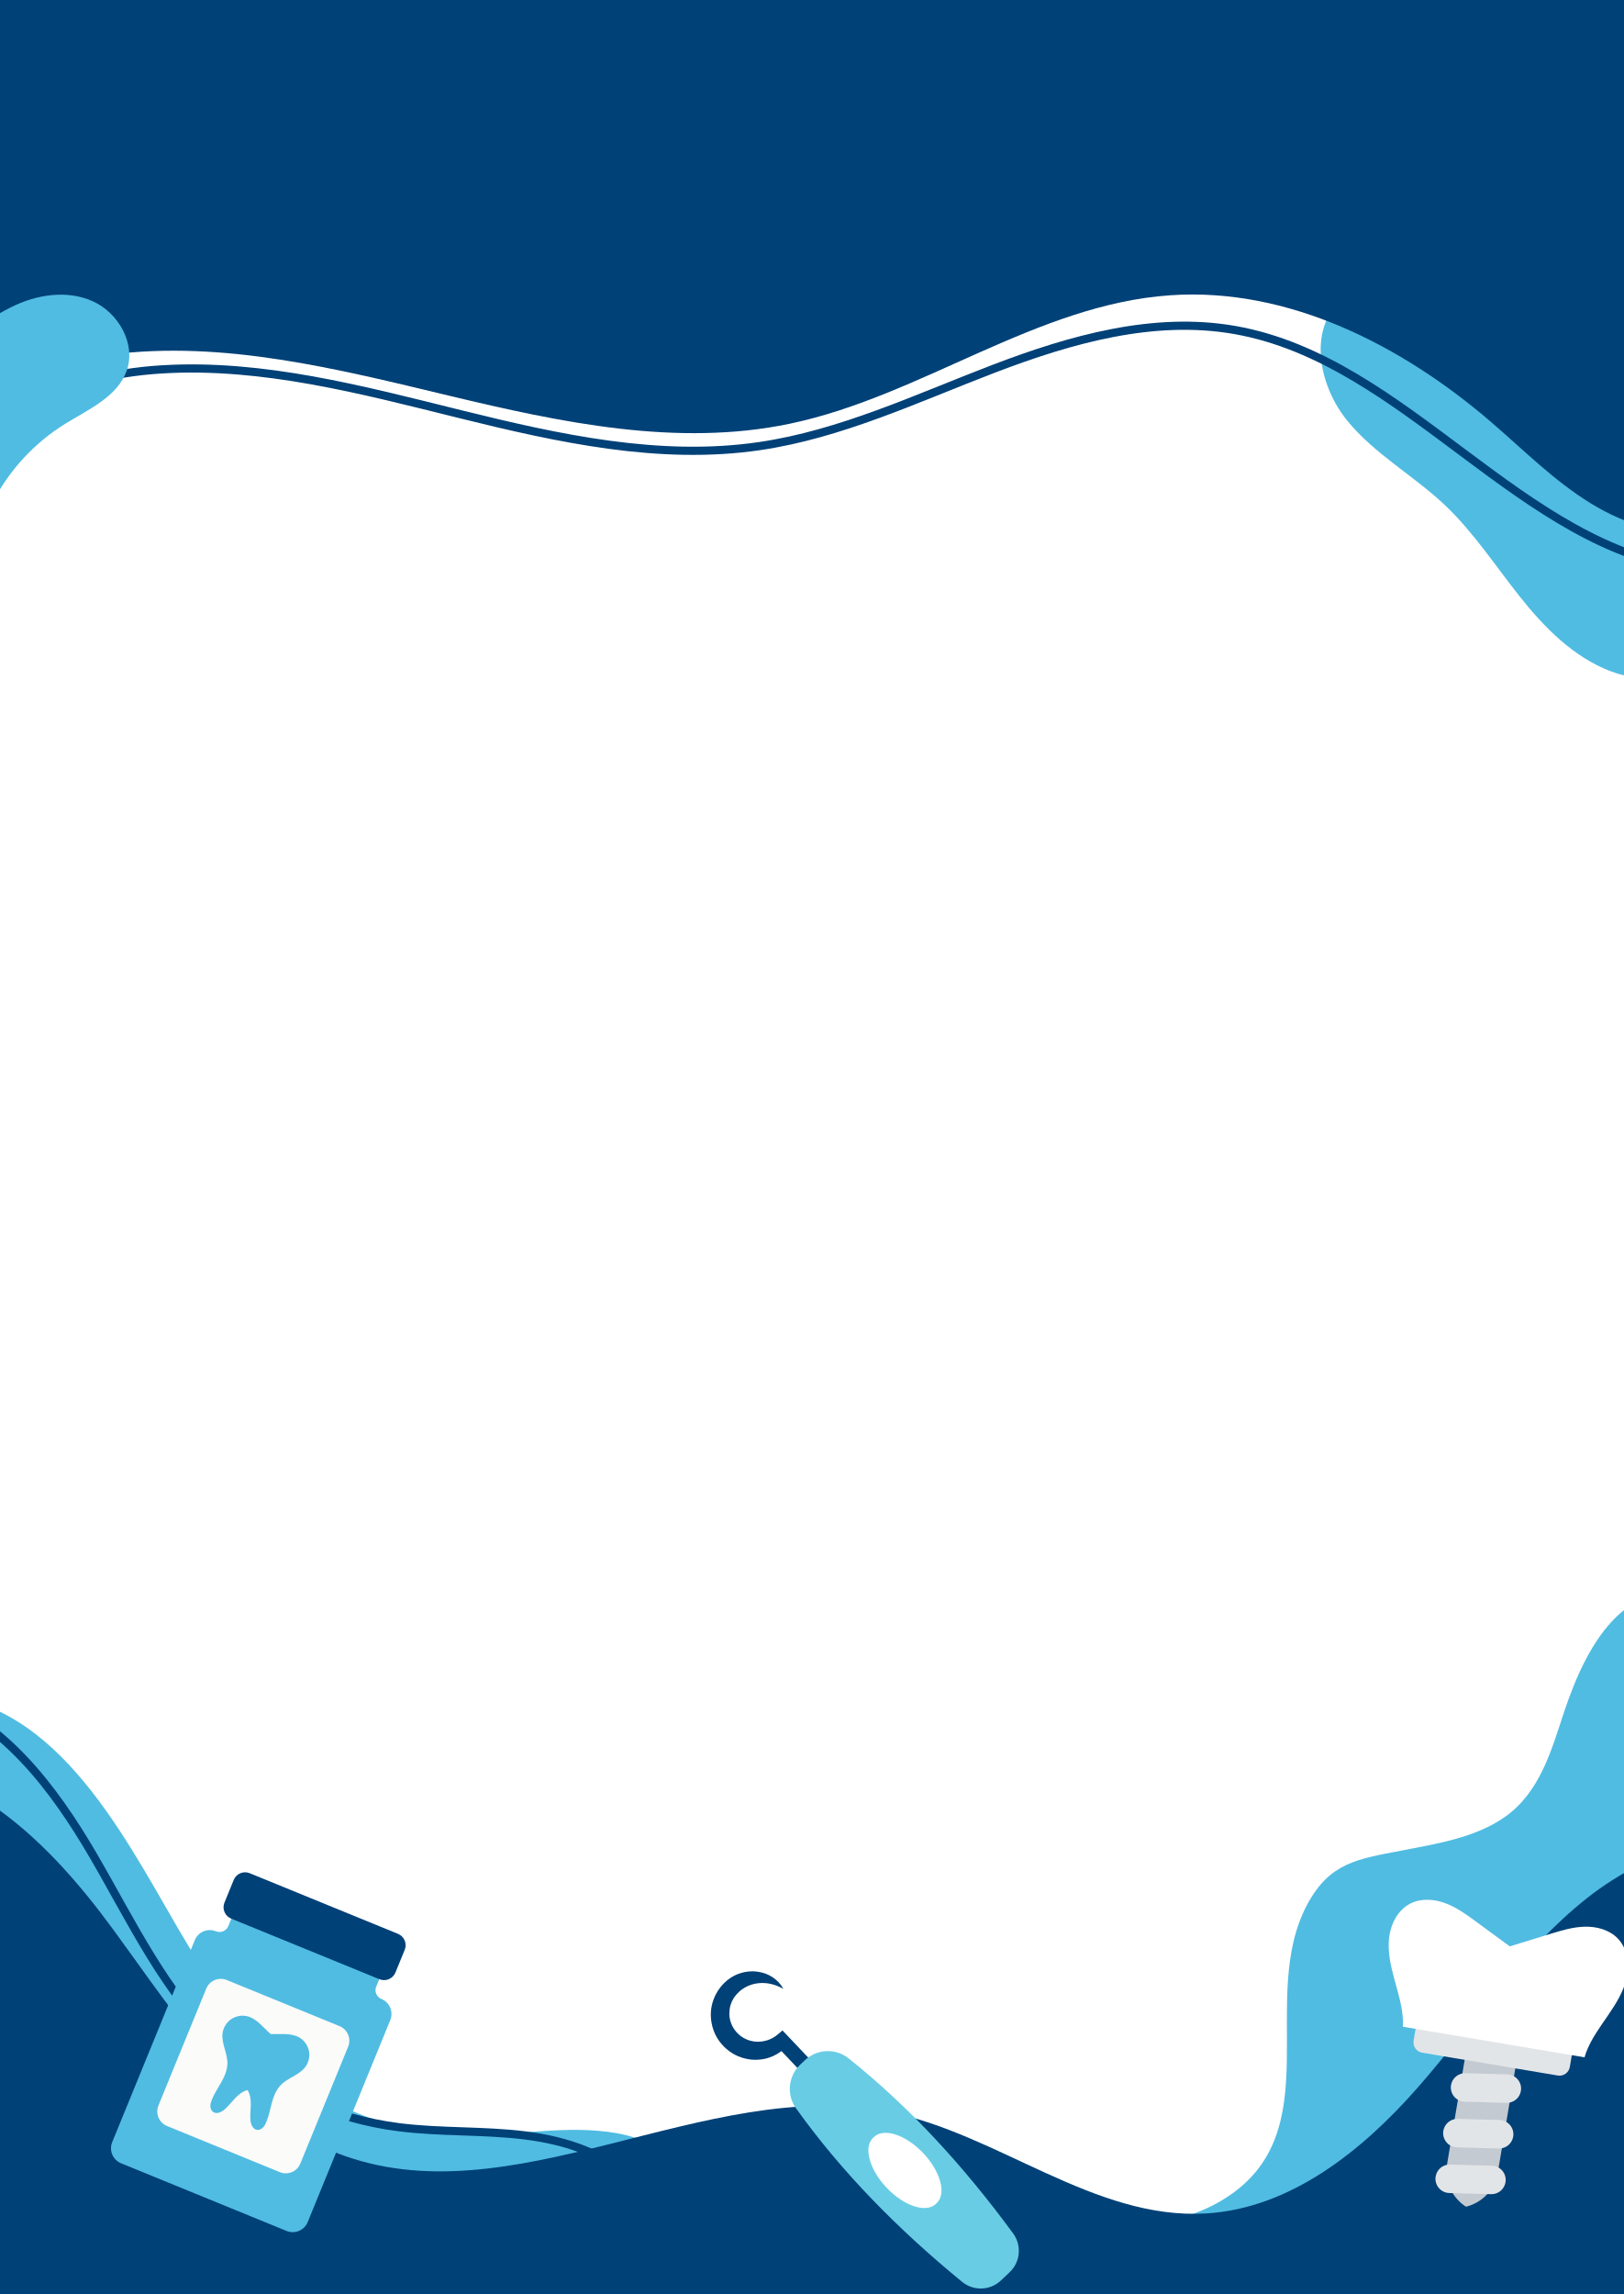
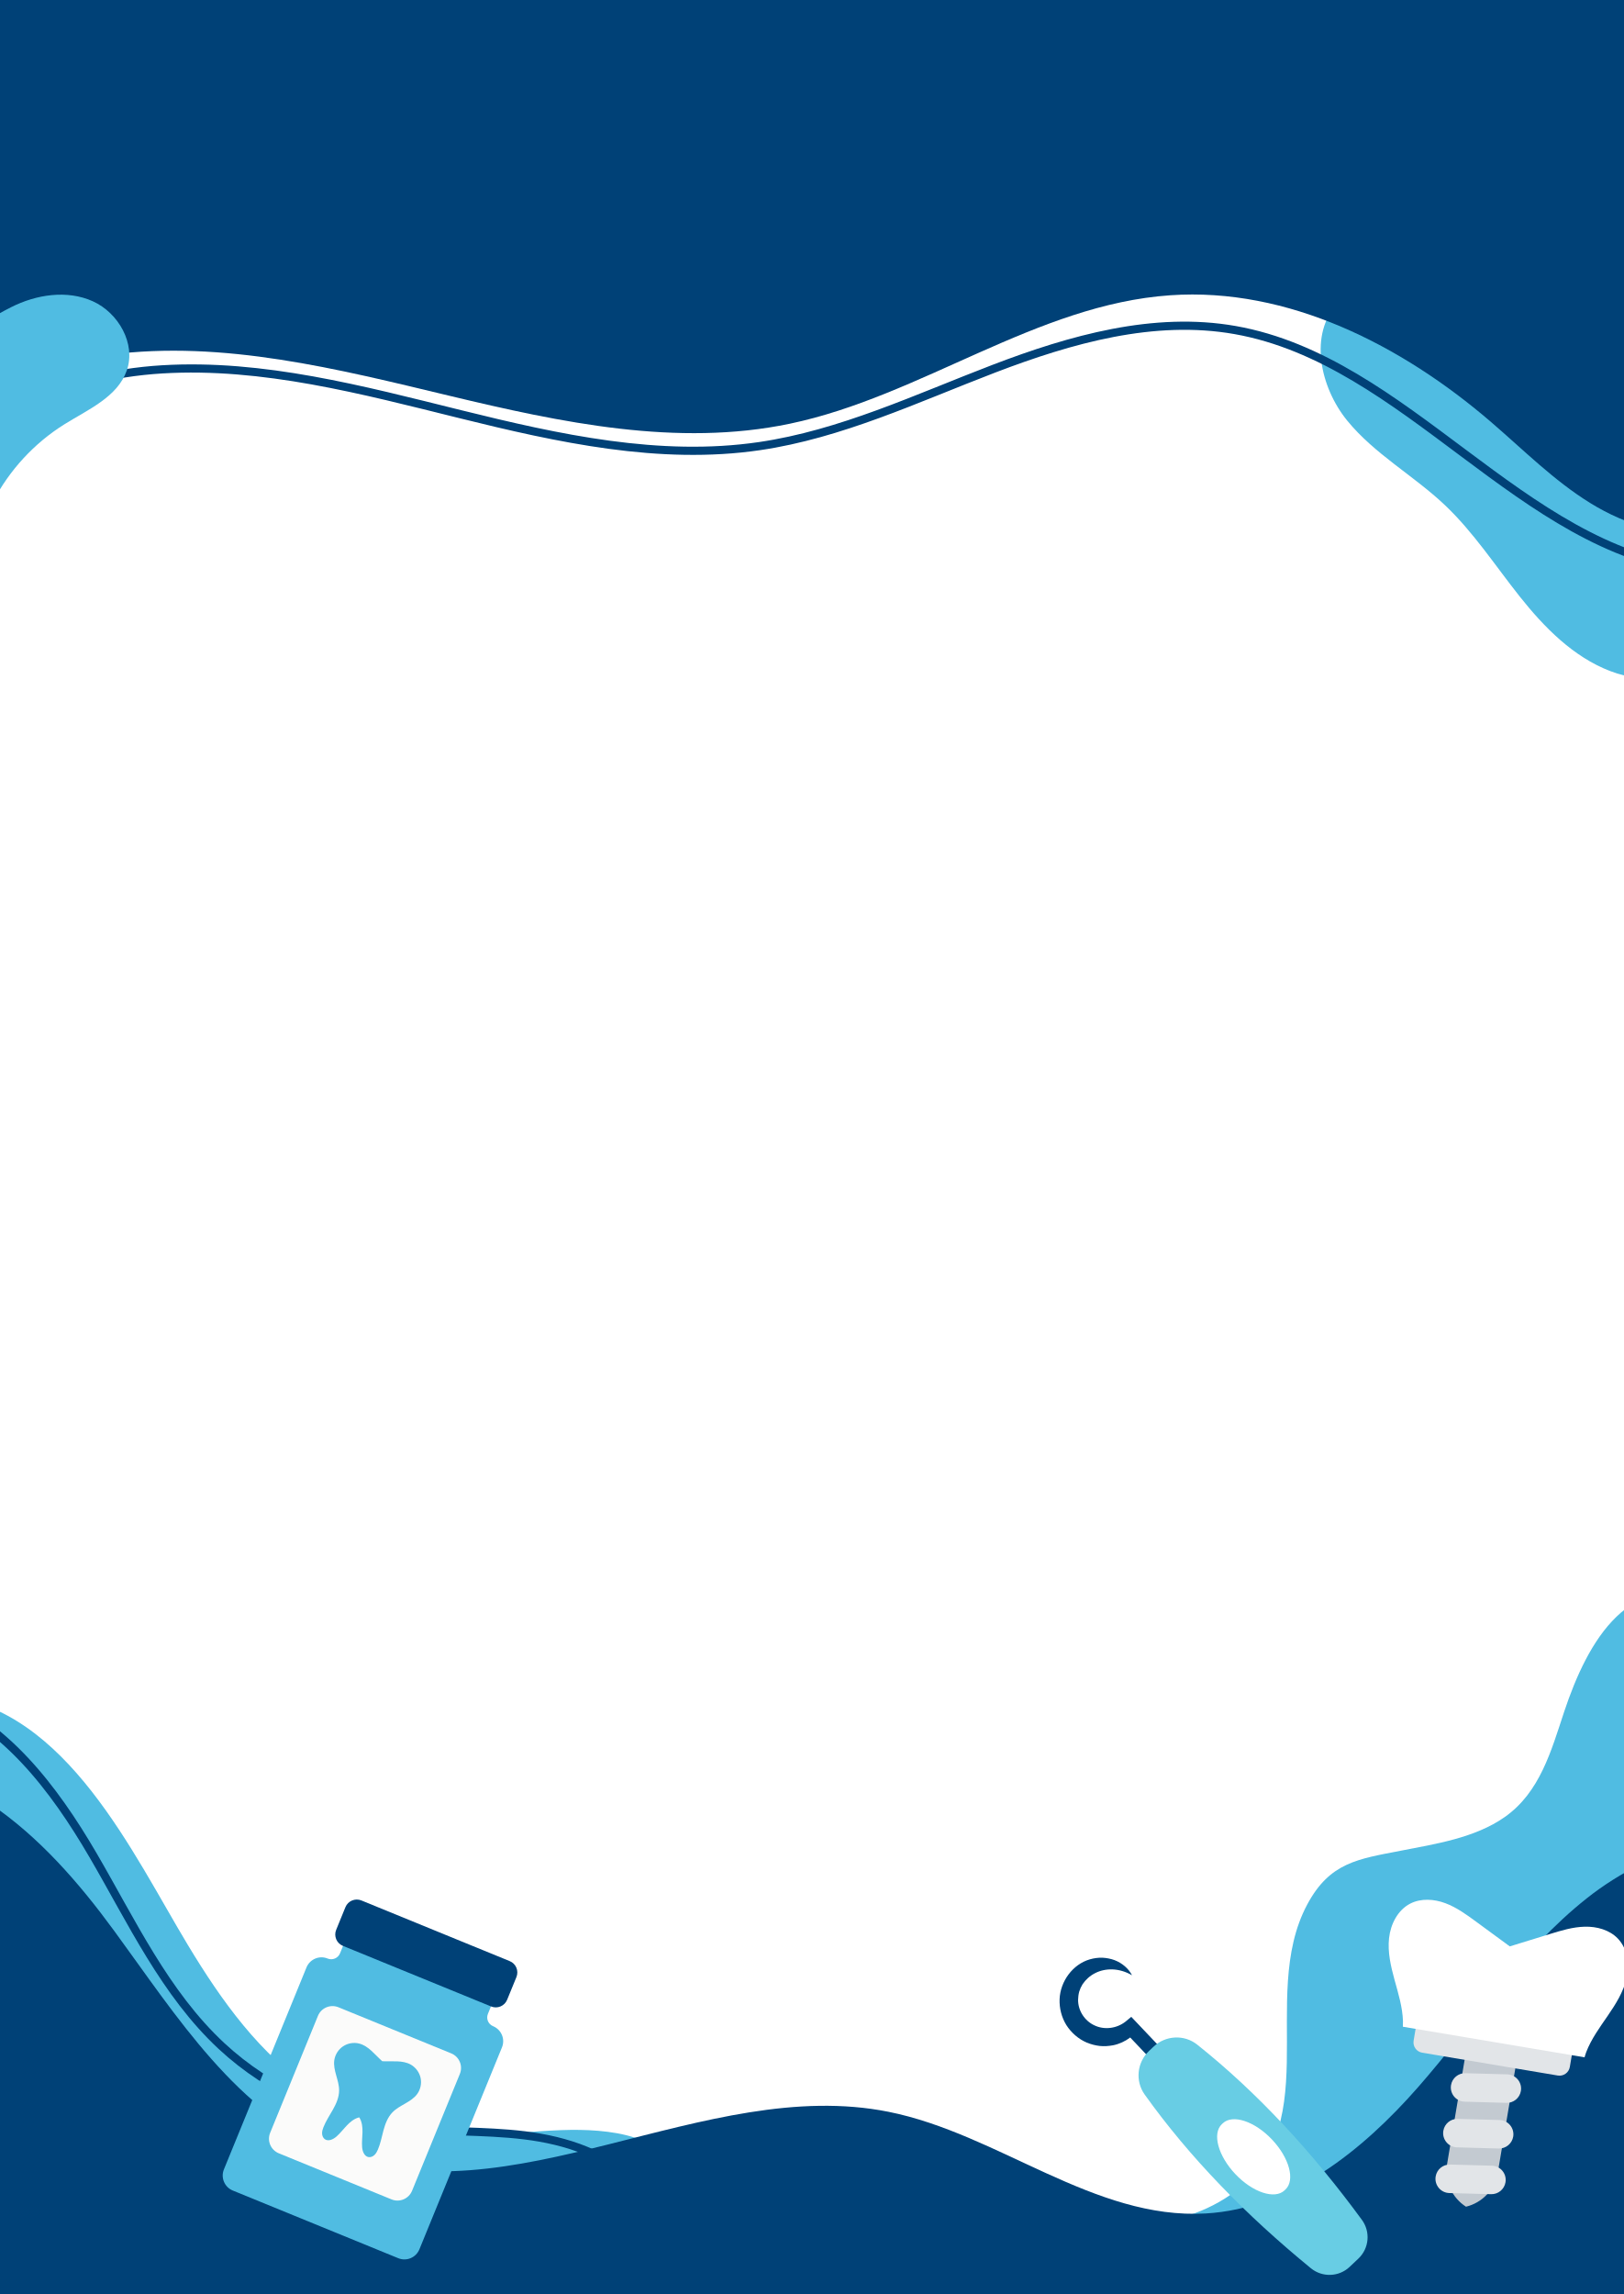
<svg xmlns="http://www.w3.org/2000/svg" version="1.2" viewBox="0 0.11 595.276 841.89" width="596" height="842">
  <defs>
    <clipPath clipPathUnits="userSpaceOnUse" id="cp1">
      <path d="m603.78 850.5h-612.28v-858.89h612.28z" />
    </clipPath>
    <clipPath clipPathUnits="userSpaceOnUse" id="cp2">
      <path d="m603.78 850.5h-612.28v-858.89h612.28z" />
    </clipPath>
  </defs>
  <style>
- 		tspan { white-space:pre } 
		.s0 { fill: #ffffff } 
		.s1 { fill: #50bce2 } 
		.s2 { fill: #004177 } 
		.s3 { fill: none;stroke: #004177;stroke-miterlimit:10;stroke-width: 3 } 
		.s4 { fill: #68cde4 } 
		.s5 { fill: #c3cad1 } 
		.s6 { fill: #e2e5e8 } 
		.s7 { fill: #fbfbfa } 
	</style>
  <g id="PRINT">
    <path id="&lt;Path&gt;" class="s0" d="m603.78 850.5h-612.28v-858.89h612.28z" />
    <g id="&lt;Clip Group&gt;" clip-path="url(#cp1)">
      <g id="&lt;Group&gt;">
        <g id="&lt;Group&gt;">
-           <path id="&lt;Path&gt;" class="s1" d="m549.77 120.36c-8.86-6.41-17.98-12.95-28.54-15.81-10.56-2.87-23.03-1.31-30.49 6.68-10.79 11.54-6.57 31 3.41 43.25 9.98 12.24 24.29 20.1 35.78 30.94 10.55 9.97 18.53 22.28 27.56 33.64 9.03 11.36 19.65 22.15 33.2 27.34 13.55 5.19 30.6 3.47 40.25-7.36 13.41-15.05 10.42-48.12-3.34-62.19-21.39-21.85-53.02-38.54-77.83-56.49z" />
+           <path id="&lt;Path&gt;" class="s1" d="m549.77 120.36c-8.87-6.41-17.98-12.95-28.54-15.81-10.56-2.87-23.03-1.31-30.49 6.68-10.79 11.54-6.57 31 3.41 43.25 9.98 12.24 24.29 20.09 35.78 30.94 10.55 9.97 18.53 22.28 27.56 33.64 9.03 11.36 19.65 22.15 33.2 27.34 13.55 5.19 30.6 3.47 40.25-7.37 13.41-15.04 10.42-48.11-3.34-62.18-21.38-21.85-53.02-38.54-77.83-56.49z" />
        </g>
        <g id="&lt;Group&gt;">
-           <path id="&lt;Path&gt;" class="s2" d="m39.91 130.29c41.78-5.44 83.76 5.25 124.73 15.07 40.97 9.83 83.66 18.89 124.89 10.26 48.31-10.11 90.45-43.76 139.69-47.15 43.17-2.98 84.87 18.27 117.69 46.48 11.9 10.24 23.07 21.52 36.43 29.77 13.35 8.26 29.6 13.32 44.85 9.58 27.96-6.85 41.07-38.73 46.67-66.96 8.34-42.03 8.89-87.99-12.46-125.14-21.94-38.17-63.44-60.93-105.16-75.02-117.05-39.52-244.29-24.69-367.82-23.01-58.5 0.8-119.13-1.07-172.89 22.01-43.17 18.54-79.29 53.02-99.81 95.29-18.94 39.01-24.45 84.37-15.62 126.81 3.24 15.59 10.63 46.31 31.91 44.83 17.8-1.23 30.38-26.42 43.19-36.6 18.15-14.42 40.8-23.24 63.71-26.22z" />
+           <path id="&lt;Path&gt;" class="s2" d="m39.91 130.29c41.78-5.44 83.76 5.25 124.73 15.07 40.97 9.83 83.66 18.89 124.89 10.26 48.31-10.11 90.45-43.76 139.69-47.15 43.17-2.98 84.87 18.28 117.69 46.49 11.9 10.23 23.07 21.51 36.43 29.76 13.35 8.26 29.6 13.32 44.85 9.58 27.96-6.85 41.07-38.73 46.67-66.96 8.34-42.03 8.89-87.99-12.46-125.14-21.94-38.17-63.44-60.93-105.16-75.02-117.05-39.52-244.29-24.69-367.82-23.01-58.5 0.8-119.13-1.07-172.89 22.01-43.17 18.54-79.29 53.02-99.81 95.29-18.94 39.01-24.45 84.36-15.62 126.81 3.24 15.59 10.63 46.31 31.91 44.83 17.8-1.24 30.38-26.42 43.19-36.6 18.15-14.42 40.8-23.24 63.71-26.22z" />
        </g>
        <g id="&lt;Group&gt;">
-           <path id="&lt;Path&gt;" class="s3" d="m621.43 209.07c-63.6-7.5-105.37-76.68-168.43-87.83-29.81-5.27-60.28 3.37-88.56 14.19-28.28 10.82-56.08 24.02-86.04 28.41-36.64 5.37-73.8-2.81-109.75-11.72-35.95-8.91-72.44-18.67-109.41-16.46-36.97 2.21-75.3 18.71-93.63 50.89" />
+           <path id="&lt;Path&gt;" class="s3" d="m621.43 209.07c-63.6-7.5-105.37-76.68-168.43-87.83-29.81-5.27-60.28 3.37-88.56 14.19-28.27 10.82-56.08 24.02-86.04 28.41-36.64 5.37-73.8-2.81-109.75-11.72-35.95-8.91-72.44-18.67-109.41-16.46-36.97 2.21-75.3 18.71-93.63 50.89" />
        </g>
        <g id="&lt;Group&gt;">
-           <path id="&lt;Path&gt;" class="s1" d="m3.77 112.84c9.24-4.66 20.52-6.42 29.96-2.17 9.44 4.25 15.9 15.61 12.49 25.38-3.4 9.76-14.18 14.33-22.94 19.8-11.03 6.89-20.15 16.78-26.14 28.31-3.32 6.4-6.84 14.22-13.96 15.35-7.14 1.13-13.12-5.49-16.15-12.06-15.37-33.35 8.5-60.37 36.74-74.61z" />
+           <path id="&lt;Path&gt;" class="s1" d="m3.77 112.84c9.24-4.66 20.52-6.42 29.96-2.17 9.44 4.25 15.9 15.61 12.49 25.38-3.4 9.76-14.18 14.33-22.94 19.8-11.02 6.89-20.15 16.78-26.14 28.31-3.32 6.4-6.84 14.22-13.96 15.35-7.13 1.13-13.12-5.49-16.15-12.06-15.37-33.35 8.5-60.37 36.74-74.61z" />
        </g>
      </g>
    </g>
    <g id="&lt;Clip Group&gt;" clip-path="url(#cp2)">
      <g id="&lt;Group&gt;">
-         <path id="&lt;Path&gt;" class="s1" d="m378 803.11c18.12 17.32 50.08 17.02 71 4 39.24-24.43 11.86-73.28 30.49-108.09 8.25-15.42 18.61-16.65 34.24-19.69 12.73-2.48 27.32-4.68 38.27-12.4 12.91-9.09 17.04-24.36 21.75-38.55 8.7-26.16 23.99-53.18 55.5-41.29 24.11 9.1 34.36 38.98 42.3 61.35 12.71 35.8 16.98 64.96 4.73 101.93-29.71 89.68-146.79 166.85-241.65 135.81-24.3-7.95-53.98-28.13-57.63-55.31-0.84-6.28-5.57-25.5 1-27.76z" />
+         <path id="&lt;Path&gt;" class="s1" d="m378 803.11c18.13 17.32 50.08 17.02 71 4 39.24-24.43 11.86-73.28 30.49-108.09 8.25-15.42 18.61-16.65 34.24-19.69 12.73-2.48 27.32-4.68 38.27-12.4 12.91-9.09 17.04-24.36 21.75-38.55 8.7-26.16 23.99-53.18 55.5-41.29 24.11 9.1 34.36 38.98 42.3 61.35 12.71 35.8 16.98 64.95 4.73 101.93-29.71 89.68-146.79 166.85-241.65 135.81-24.3-7.95-53.98-28.14-57.63-55.31-0.84-6.28-5.57-25.5 1-27.76z" />
        <g id="&lt;Group&gt;">
-           <path id="&lt;Path&gt;" class="s1" d="m68.66 713.97c12.27 20.34 26.47 40.32 46.35 53.33 16.47 10.77 36.22 16.16 55.9 16.4 18.43 0.22 37.03-3.92 55.18-0.71 18.16 3.2 36.63 17.3 35.87 35.72-0.47 11.34-8.29 21.39-17.96 27.32-9.68 5.92-21.05 8.37-32.24 10.23-57.54 9.53-118.49 5.45-171.14-19.64-52.64-25.1-95.84-72.89-107.79-129.97-6.54-31.27 3.23-88.56 46.63-84.13 44.64 4.57 69.09 58.13 89.2 91.45z" />
+           <path id="&lt;Path&gt;" class="s1" d="m68.66 713.97c12.27 20.34 26.47 40.32 46.35 53.33 16.47 10.77 36.22 16.16 55.9 16.4 18.43 0.22 37.03-3.92 55.18-0.71 18.16 3.21 36.63 17.3 35.87 35.72-0.47 11.34-8.28 21.39-17.96 27.32-9.68 5.92-21.05 8.37-32.24 10.23-57.54 9.53-118.49 5.45-171.14-19.64-52.64-25.1-95.84-72.89-107.79-129.97-6.54-31.27 3.23-88.56 46.63-84.13 44.64 4.57 69.09 58.13 89.2 91.45z" />
        </g>
        <g id="&lt;Group&gt;">
-           <path id="&lt;Path&gt;" class="s3" d="m-25.46 622.51c26.6 9.64 44.95 33.91 59.22 58.35 14.26 24.44 26.48 50.85 47.2 70.12 17.78 16.54 41.1 26.76 65.2 29.82 15.27 1.93 30.78 1.1 46.06 2.98 15.27 1.87 30.95 6.93 41.31 18.32" />
+           <path id="&lt;Path&gt;" class="s3" d="m-25.46 622.51c26.6 9.64 44.95 33.91 59.22 58.35 14.26 24.44 26.48 50.85 47.2 70.12 17.78 16.54 41.1 26.76 65.2 29.82 15.27 1.93 30.78 1.1 46.06 2.97 15.27 1.88 30.95 6.94 41.31 18.33" />
        </g>
        <g id="&lt;Group&gt;">
-           <path id="&lt;Path&gt;" class="s2" d="m41.43 708.51c23.1 31.53 45.34 67.34 81.7 81.67 63.93 25.18 135.27-28.52 202.65-15.05 40.32 8.06 75.43 39.7 116.48 37.31 31-1.8 57.46-23.01 77.92-46.37 20.47-23.36 37.6-50.07 61.95-69.33 24.36-19.27 59.24-29.78 86.67-15.23 19.87 10.54 31.8 32.15 36.65 54.11 10.08 45.54-6.74 94.42-37.34 129.63-30.59 35.2-73.53 57.9-118.15 71.48-44.63 13.59-91.31 18.71-137.68 23.78q-79.64 8.7-159.28 17.4c-42.37 4.63-85.02 9.27-127.55 6.29-42.52-2.98-85.36-14.03-120.39-38.32-44.17-30.63-72.87-80.93-82.2-133.87-7.31-41.54-3.27-84.53 8.63-124.83 3.67-12.41 8.02-30.83 21.02-36.96 14.1-6.65 32.07 4.08 43.48 11.78 18.03 12.19 32.67 29.06 45.44 46.51z" />
+           <path id="&lt;Path&gt;" class="s2" d="m41.43 708.51c23.1 31.53 45.34 67.34 81.7 81.67 63.93 25.18 135.27-28.52 202.65-15.05 40.32 8.06 75.43 39.7 116.48 37.31 31-1.8 57.46-23.01 77.92-46.37 20.47-23.36 37.6-50.07 61.95-69.33 24.36-19.27 59.24-29.78 86.67-15.23 19.86 10.54 31.8 32.15 36.65 54.11 10.08 45.54-6.74 94.42-37.34 129.63-30.59 35.2-73.53 57.9-118.15 71.48-44.63 13.59-91.31 18.72-137.68 23.78q-79.64 8.7-159.28 17.4c-42.38 4.63-85.02 9.27-127.55 6.29-42.52-2.98-85.36-14.03-120.39-38.32-44.17-30.63-72.87-80.93-82.2-133.87-7.31-41.54-3.27-84.53 8.63-124.83 3.67-12.41 8.03-30.83 21.02-36.96 14.1-6.64 32.07 4.08 43.48 11.79 18.03 12.18 32.67 29.06 45.44 46.5z" />
        </g>
        <g id="&lt;Group&gt;">
          <g id="&lt;Group&gt;">
-             <path id="&lt;Path&gt;" class="s2" d="m280.77 724.48c-1.41-0.53-2.93-0.81-4.48-0.9-1.56-0.04-3.13 0.17-4.66 0.62-6.19 1.8-10.8 8.01-11.05 14.63-0.12 3.3 0.73 6.65 2.49 9.49 1.8 2.8 4.39 5.08 7.45 6.4q2.32 0.96 4.79 1.25c1.64 0.17 3.3 0.06 4.91-0.25 2.29-0.46 4.44-1.47 6.28-2.86l7.52 7.94 3.99-3.79-9.35-9.86-1.78-1.87-2.11 1.76-0.01 0.01c-3.34 2.6-7.87 3.07-11.42 1.35-3.56-1.64-6.02-5.42-5.97-9.39 0.03-0.98 0.14-1.97 0.4-2.94q0.43-1.44 1.23-2.73c1.13-1.69 2.69-3.11 4.57-4.07 3.77-1.95 8.85-2.02 13.6 0.76-1.26-2.45-3.59-4.47-6.4-5.55z" />
+             <path id="&lt;Path&gt;" class="s2" d="m408.77 719.48c-1.41-0.53-2.93-0.81-4.48-0.9-1.56-0.04-3.13 0.17-4.66 0.62-6.19 1.8-10.8 8.01-11.05 14.63-0.12 3.3 0.73 6.65 2.49 9.49 1.8 2.8 4.39 5.08 7.45 6.4q2.32 0.96 4.79 1.25c1.65 0.17 3.3 0.05 4.91-0.25 2.29-0.46 4.44-1.47 6.28-2.86l7.52 7.94 3.99-3.79-9.35-9.86-1.77-1.87-2.12 1.76-0.01 0.01c-3.34 2.6-7.87 3.07-11.42 1.35-3.56-1.64-6.02-5.42-5.97-9.39 0.03-0.98 0.14-1.97 0.4-2.94q0.43-1.44 1.23-2.73c1.13-1.69 2.69-3.11 4.57-4.07 3.76-1.95 8.85-2.02 13.6 0.76-1.26-2.45-3.59-4.47-6.4-5.55z" />
          </g>
-           <path id="&lt;Path&gt;" class="s4" d="m367.05 837.03c-3.94 3.74-10.05 3.95-14.25 0.51-23.77-19.46-44.43-40.54-61-63.75-3.54-4.96-2.81-11.8 1.61-15.99l1.64-1.56c4.42-4.19 11.29-4.55 16.05-0.75 22.31 17.77 42.26 39.51 60.43 64.29 3.21 4.37 2.68 10.46-1.26 14.2z" />
-           <path id="&lt;Path&gt;" class="s0" d="m343.32 808.79q-0.08 0.08-0.17 0.17c-3.61 3.42-11.69 0.76-18.05-5.95-6.35-6.7-8.58-14.91-4.97-18.33q0.08-0.08 0.18-0.16 0.08-0.09 0.17-0.17c3.61-3.43 11.69-0.77 18.04 5.94 6.36 6.7 8.59 14.91 4.98 18.33q-0.09 0.09-0.18 0.17z" />
+           <path id="&lt;Path&gt;" class="s4" d="m495.05 832.03c-3.94 3.74-10.05 3.95-14.25 0.51-23.77-19.46-44.43-40.54-61-63.75-3.54-4.96-2.81-11.8 1.61-15.99l1.64-1.55c4.42-4.2 11.29-4.56 16.05-0.76 22.31 17.77 42.26 39.51 60.43 64.29 3.21 4.37 2.68 10.46-1.26 14.2z" />
+           <path id="&lt;Path&gt;" class="s0" d="m471.32 803.78q-0.08 0.09-0.17 0.18c-3.61 3.42-11.69 0.76-18.05-5.95-6.35-6.7-8.58-14.91-4.97-18.33q0.08-0.08 0.18-0.16 0.08-0.09 0.17-0.17c3.61-3.43 11.69-0.76 18.04 5.94 6.36 6.7 8.59 14.91 4.98 18.33q-0.09 0.09-0.18 0.16z" />
        </g>
        <g id="&lt;Group&gt;">
-           <path id="&lt;Path&gt;" class="s0" d="" />
-           <path id="&lt;Path&gt;" class="s0" d="" />
-           <path id="&lt;Path&gt;" class="s0" d="" />
-           <path id="&lt;Path&gt;" class="s0" d="" />
-           <path id="&lt;Path&gt;" class="s0" d="" />
-           <path id="&lt;Path&gt;" class="s0" d="" />
-           <path id="&lt;Path&gt;" class="s0" d="" />
-           <path id="&lt;Path&gt;" class="s0" d="" />
-           <path id="&lt;Path&gt;" class="s0" d="" />
-           <path id="&lt;Path&gt;" class="s0" d="" />
-           <path id="&lt;Path&gt;" class="s0" d="" />
-           <path id="&lt;Path&gt;" class="s0" d="" />
-           <path id="&lt;Path&gt;" class="s0" d="" />
-           <path id="&lt;Path&gt;" class="s0" d="" />
-           <path id="&lt;Path&gt;" class="s0" d="" />
-           <path id="&lt;Path&gt;" class="s0" d="" />
-           <path id="&lt;Path&gt;" class="s0" d="" />
          <g id="&lt;Group&gt;">
-             <path id="&lt;Path&gt;" class="s5" d="m537.74 809.96c-5.08-3.25-8-9.32-6.94-15.64l7-41.53 18.6 3.13-6.99 41.54c-1.07 6.32-5.81 11.09-11.67 12.5z" />
+             <path id="&lt;Path&gt;" class="s5" d="m537.74 809.96c-5.08-3.25-8-9.32-6.94-15.64l6.99-41.53 18.61 3.13-6.99 41.54c-1.06 6.32-5.81 11.09-11.67 12.5z" />
            <path id="&lt;Path&gt;" class="s6" d="m518.52 749.02l1.11-6.64 57.34 9.66-1.12 6.63c-0.35 2.09-2.33 3.5-4.42 3.15l-49.77-8.38c-2.09-0.35-3.49-2.33-3.14-4.42z" />
-             <path id="&lt;Path&gt;" class="s6" d="m532.25 765.33c0.43-2.57 2.7-4.43 5.3-4.36l15.33 0.42c3.17 0.09 5.54 2.97 5.01 6.1-0.43 2.57-2.7 4.43-5.3 4.36l-15.33-0.43c-3.17-0.08-5.54-2.96-5.01-6.09z" />
-             <path id="&lt;Path&gt;" class="s6" d="m529.43 782.09c0.43-2.57 2.69-4.43 5.3-4.36l15.32 0.42c3.18 0.09 5.54 2.97 5.02 6.1-0.44 2.57-2.7 4.43-5.31 4.36l-15.32-0.43c-3.17-0.08-5.54-2.96-5.01-6.09z" />
-             <path id="&lt;Path&gt;" class="s6" d="m526.61 798.85c0.43-2.57 2.69-4.44 5.3-4.36l15.32 0.42c3.18 0.09 5.54 2.97 5.01 6.1-0.43 2.57-2.69 4.43-5.3 4.36l-15.32-0.43c-3.18-0.08-5.54-2.96-5.01-6.09z" />
-             <path id="&lt;Path&gt;" class="s0" d="" />
-             <path id="&lt;Path&gt;" class="s0" d="" />
-             <path id="&lt;Path&gt;" class="s0" d="" />
-             <path id="&lt;Path&gt;" class="s0" d="" />
-             <path id="&lt;Path&gt;" class="s0" d="" />
-             <path id="&lt;Path&gt;" class="s0" d="" />
-             <path id="&lt;Path&gt;" class="s0" d="" />
-             <path id="&lt;Path&gt;" class="s0" d="" />
-             <path id="&lt;Path&gt;" class="s0" d="" />
-             <path id="&lt;Path&gt;" class="s0" d="" />
-             <path id="&lt;Path&gt;" class="s0" d="" />
-             <path id="&lt;Path&gt;" class="s0" d="" />
-             <path id="&lt;Path&gt;" class="s0" d="" />
-             <path id="&lt;Path&gt;" class="s0" d="" />
-             <path id="&lt;Path&gt;" class="s0" d="" />
-             <path id="&lt;Path&gt;" class="s0" d="" />
-             <path id="&lt;Path&gt;" class="s0" d="" />
-             <path id="&lt;Path&gt;" class="s0" d="" />
-             <path id="&lt;Path&gt;" class="s0" d="" />
-             <path id="&lt;Path&gt;" class="s0" d="m553.82 714.43q-6.16-4.52-12.33-9.05c-3.56-2.61-7.18-5.26-11.32-6.8-4.14-1.55-8.94-1.87-12.87 0.14-4.61 2.36-7.24 7.55-7.8 12.7-0.56 5.15 0.65 10.31 2.02 15.31 1.38 4.99 2.93 10 3.09 15.18 0.02 0.67-0.02 1.34-0.04 2l66.69 11.23c0.19-0.64 0.37-1.28 0.61-1.91 1.85-4.83 4.96-9.06 7.89-13.33 2.93-4.27 5.77-8.75 6.92-13.8 1.16-5.04 0.37-10.81-3.21-14.55-3.05-3.19-7.69-4.46-12.11-4.35-4.42 0.1-8.7 1.41-12.92 2.72q-7.31 2.26-14.62 4.51z" />
+             <path id="&lt;Path&gt;" class="s6" d="m532.25 765.33c0.43-2.58 2.7-4.44 5.3-4.36l15.32 0.42c3.18 0.09 5.55 2.97 5.02 6.1-0.43 2.57-2.7 4.43-5.3 4.36l-15.33-0.43c-3.17-0.08-5.54-2.96-5.01-6.09z" />
+             <path id="&lt;Path&gt;" class="s6" d="m529.43 782.09c0.43-2.58 2.69-4.44 5.3-4.36l15.32 0.42c3.18 0.09 5.54 2.97 5.02 6.1-0.44 2.57-2.7 4.43-5.31 4.36l-15.32-0.43c-3.17-0.08-5.54-2.96-5.01-6.09z" />
+             <path id="&lt;Path&gt;" class="s6" d="m526.61 798.85c0.43-2.58 2.69-4.44 5.3-4.36l15.32 0.42c3.18 0.09 5.54 2.97 5.01 6.1-0.43 2.57-2.69 4.43-5.3 4.36l-15.32-0.42c-3.18-0.09-5.54-2.97-5.01-6.1z" />
+             <path id="&lt;Path&gt;" class="s0" d="m553.82 714.43q-6.16-4.52-12.33-9.05c-3.56-2.61-7.18-5.26-11.32-6.8-4.14-1.55-8.94-1.87-12.87 0.14-4.61 2.36-7.24 7.55-7.8 12.7-0.56 5.15 0.65 10.31 2.02 15.31 1.38 4.99 2.93 10 3.09 15.18 0.02 0.67-0.02 1.34-0.04 2l66.69 11.23c0.19-0.64 0.37-1.28 0.61-1.91 1.85-4.83 4.96-9.06 7.89-13.33 2.93-4.27 5.77-8.75 6.92-13.8 1.16-5.04 0.37-10.81-3.21-14.55-3.06-3.19-7.7-4.46-12.11-4.35-4.42 0.1-8.7 1.41-12.92 2.72q-7.31 2.26-14.62 4.51z" />
          </g>
        </g>
        <g id="&lt;Group&gt;">
-           <path id="&lt;Path&gt;" class="s1" d="m86.69 699.1l-3.22 7.89c-0.73 1.77-2.76 2.63-4.54 1.9-3.04-1.25-6.51 0.21-7.76 3.25l-30.31 74.13c-1.24 3.04 0.22 6.52 3.26 7.76l60.73 24.83c3.04 1.25 6.51-0.21 7.76-3.25l30.31-74.13c1.24-3.04-0.22-6.52-3.26-7.76-1.78-0.73-2.63-2.76-1.9-4.53l3.23-7.89z" />
+           <path id="&lt;Path&gt;" class="s1" d="m127.69 709.1l-3.22 7.89c-0.73 1.77-2.76 2.62-4.54 1.9-3.04-1.25-6.51 0.21-7.76 3.25l-30.31 74.13c-1.24 3.04 0.22 6.52 3.26 7.76l60.73 24.83c3.04 1.25 6.51-0.21 7.76-3.25l30.31-74.13c1.24-3.04-0.22-6.51-3.26-7.76-1.78-0.73-2.63-2.75-1.9-4.53l3.23-7.89z" />
          <g id="&lt;Group&gt;">
-             <path id="&lt;Path&gt;" class="s2" d="m84.52 704.23c-2.3-0.94-3.4-3.57-2.46-5.87l3.4-8.33c0.94-2.3 3.57-3.4 5.87-2.46l54.42 22.25c2.3 0.95 3.41 3.57 2.47 5.87l-3.41 8.33c-0.94 2.3-3.57 3.4-5.87 2.46z" />
+             <path id="&lt;Path&gt;" class="s2" d="m125.52 714.23c-2.3-0.94-3.4-3.57-2.46-5.87l3.4-8.33c0.94-2.3 3.57-3.4 5.87-2.46l54.42 22.26c2.31 0.93 3.41 3.56 2.47 5.86l-3.41 8.33c-0.94 2.3-3.57 3.4-5.87 2.46z" />
          </g>
-           <path id="&lt;Path&gt;" class="s7" d="m61 780.36c-2.96-1.21-4.37-4.59-3.17-7.55l17.54-42.87c1.21-2.96 4.59-4.38 7.54-3.17l41.38 16.92c2.96 1.21 4.38 4.59 3.17 7.55l-17.54 42.87c-1.2 2.96-4.58 4.38-7.54 3.17z" />
-           <path id="&lt;Path&gt;" class="s1" d="m98.98 746.53q-0.03 0-0.05 0c-2.72-2.4-4.94-5.54-8.41-6.44-1.99-0.51-4.2-0.14-5.92 1-1.71 1.14-2.91 3.02-3.22 5.06-0.56 3.76 1.8 7.39 1.76 11.19-0.02 2.47-1.04 4.81-2.25 6.96-1.2 2.14-2.6 4.2-3.5 6.49-0.29 0.74-0.53 1.52-0.5 2.32 0.03 0.8 0.36 1.62 1.01 2.08 1.26 0.89 3.02 0.1 4.19-0.91 1.39-1.19 2.5-2.67 3.76-4 1.25-1.34 2.72-2.57 4.48-3.06q0.07-0.02 0.15-0.03 0.01 0.03 0.03 0.05 0.03 0 0.07-0.01 0.04 0.06 0.07 0.12c0.92 1.59 1.11 3.49 1.07 5.32-0.04 1.84-0.29 3.67-0.13 5.49 0.13 1.54 0.83 3.34 2.36 3.59 0.78 0.13 1.59-0.22 2.17-0.78 0.58-0.54 0.96-1.27 1.27-2 0.97-2.27 1.4-4.72 2.05-7.09 0.65-2.38 1.56-4.77 3.27-6.54 2.63-2.73 6.86-3.67 9.1-6.75 1.21-1.67 1.67-3.85 1.24-5.87-0.42-2.01-1.74-3.83-3.52-4.86-3.1-1.78-6.89-1.1-10.51-1.29q-0.02-0.02-0.04-0.04z" />
+           <path id="&lt;Path&gt;" class="s7" d="m102 790.36c-2.96-1.21-4.38-4.59-3.16-7.54l17.53-42.89c1.21-2.95 4.58-4.37 7.54-3.16l41.38 16.92c2.96 1.21 4.38 4.59 3.17 7.54l-17.54 42.88c-1.21 2.96-4.58 4.38-7.54 3.17z" />
+           <path id="&lt;Path&gt;" class="s1" d="m139.98 756.53q-0.03 0-0.05 0c-2.72-2.4-4.94-5.54-8.41-6.44-1.99-0.51-4.2-0.14-5.91 1-1.72 1.14-2.92 3.02-3.23 5.06-0.56 3.76 1.8 7.39 1.76 11.19-0.02 2.46-1.04 4.81-2.25 6.95-1.2 2.15-2.6 4.21-3.5 6.5-0.29 0.74-0.53 1.53-0.5 2.32 0.03 0.8 0.36 1.62 1.01 2.08 1.26 0.89 3.02 0.1 4.19-0.91 1.39-1.19 2.5-2.67 3.76-4 1.25-1.34 2.72-2.57 4.48-3.06q0.07-0.02 0.15-0.03 0.02 0.03 0.03 0.05 0.03 0 0.07-0.01 0.04 0.06 0.07 0.12c0.92 1.59 1.11 3.49 1.07 5.32-0.04 1.84-0.29 3.67-0.13 5.49 0.13 1.54 0.83 3.34 2.36 3.59 0.78 0.13 1.59-0.22 2.17-0.77 0.58-0.56 0.96-1.28 1.27-2.01 0.97-2.27 1.4-4.71 2.05-7.09 0.65-2.38 1.56-4.77 3.27-6.54 2.63-2.73 6.86-3.67 9.1-6.75 1.21-1.67 1.67-3.85 1.24-5.87-0.42-2.01-1.74-3.82-3.52-4.86-3.1-1.78-6.89-1.1-10.51-1.29q-0.02-0.02-0.04-0.04z" />
        </g>
      </g>
    </g>
    <g id="&lt;Group&gt;">
      <g id="&lt;Group&gt;">
        <g id="&lt;Group&gt;">
          <g id="&lt;Group&gt;">
					</g>
          <g id="&lt;Group&gt;">
					</g>
        </g>
        <g id="&lt;Group&gt;">
          <g id="&lt;Group&gt;">
					</g>
        </g>
      </g>
    </g>
  </g>
</svg>
